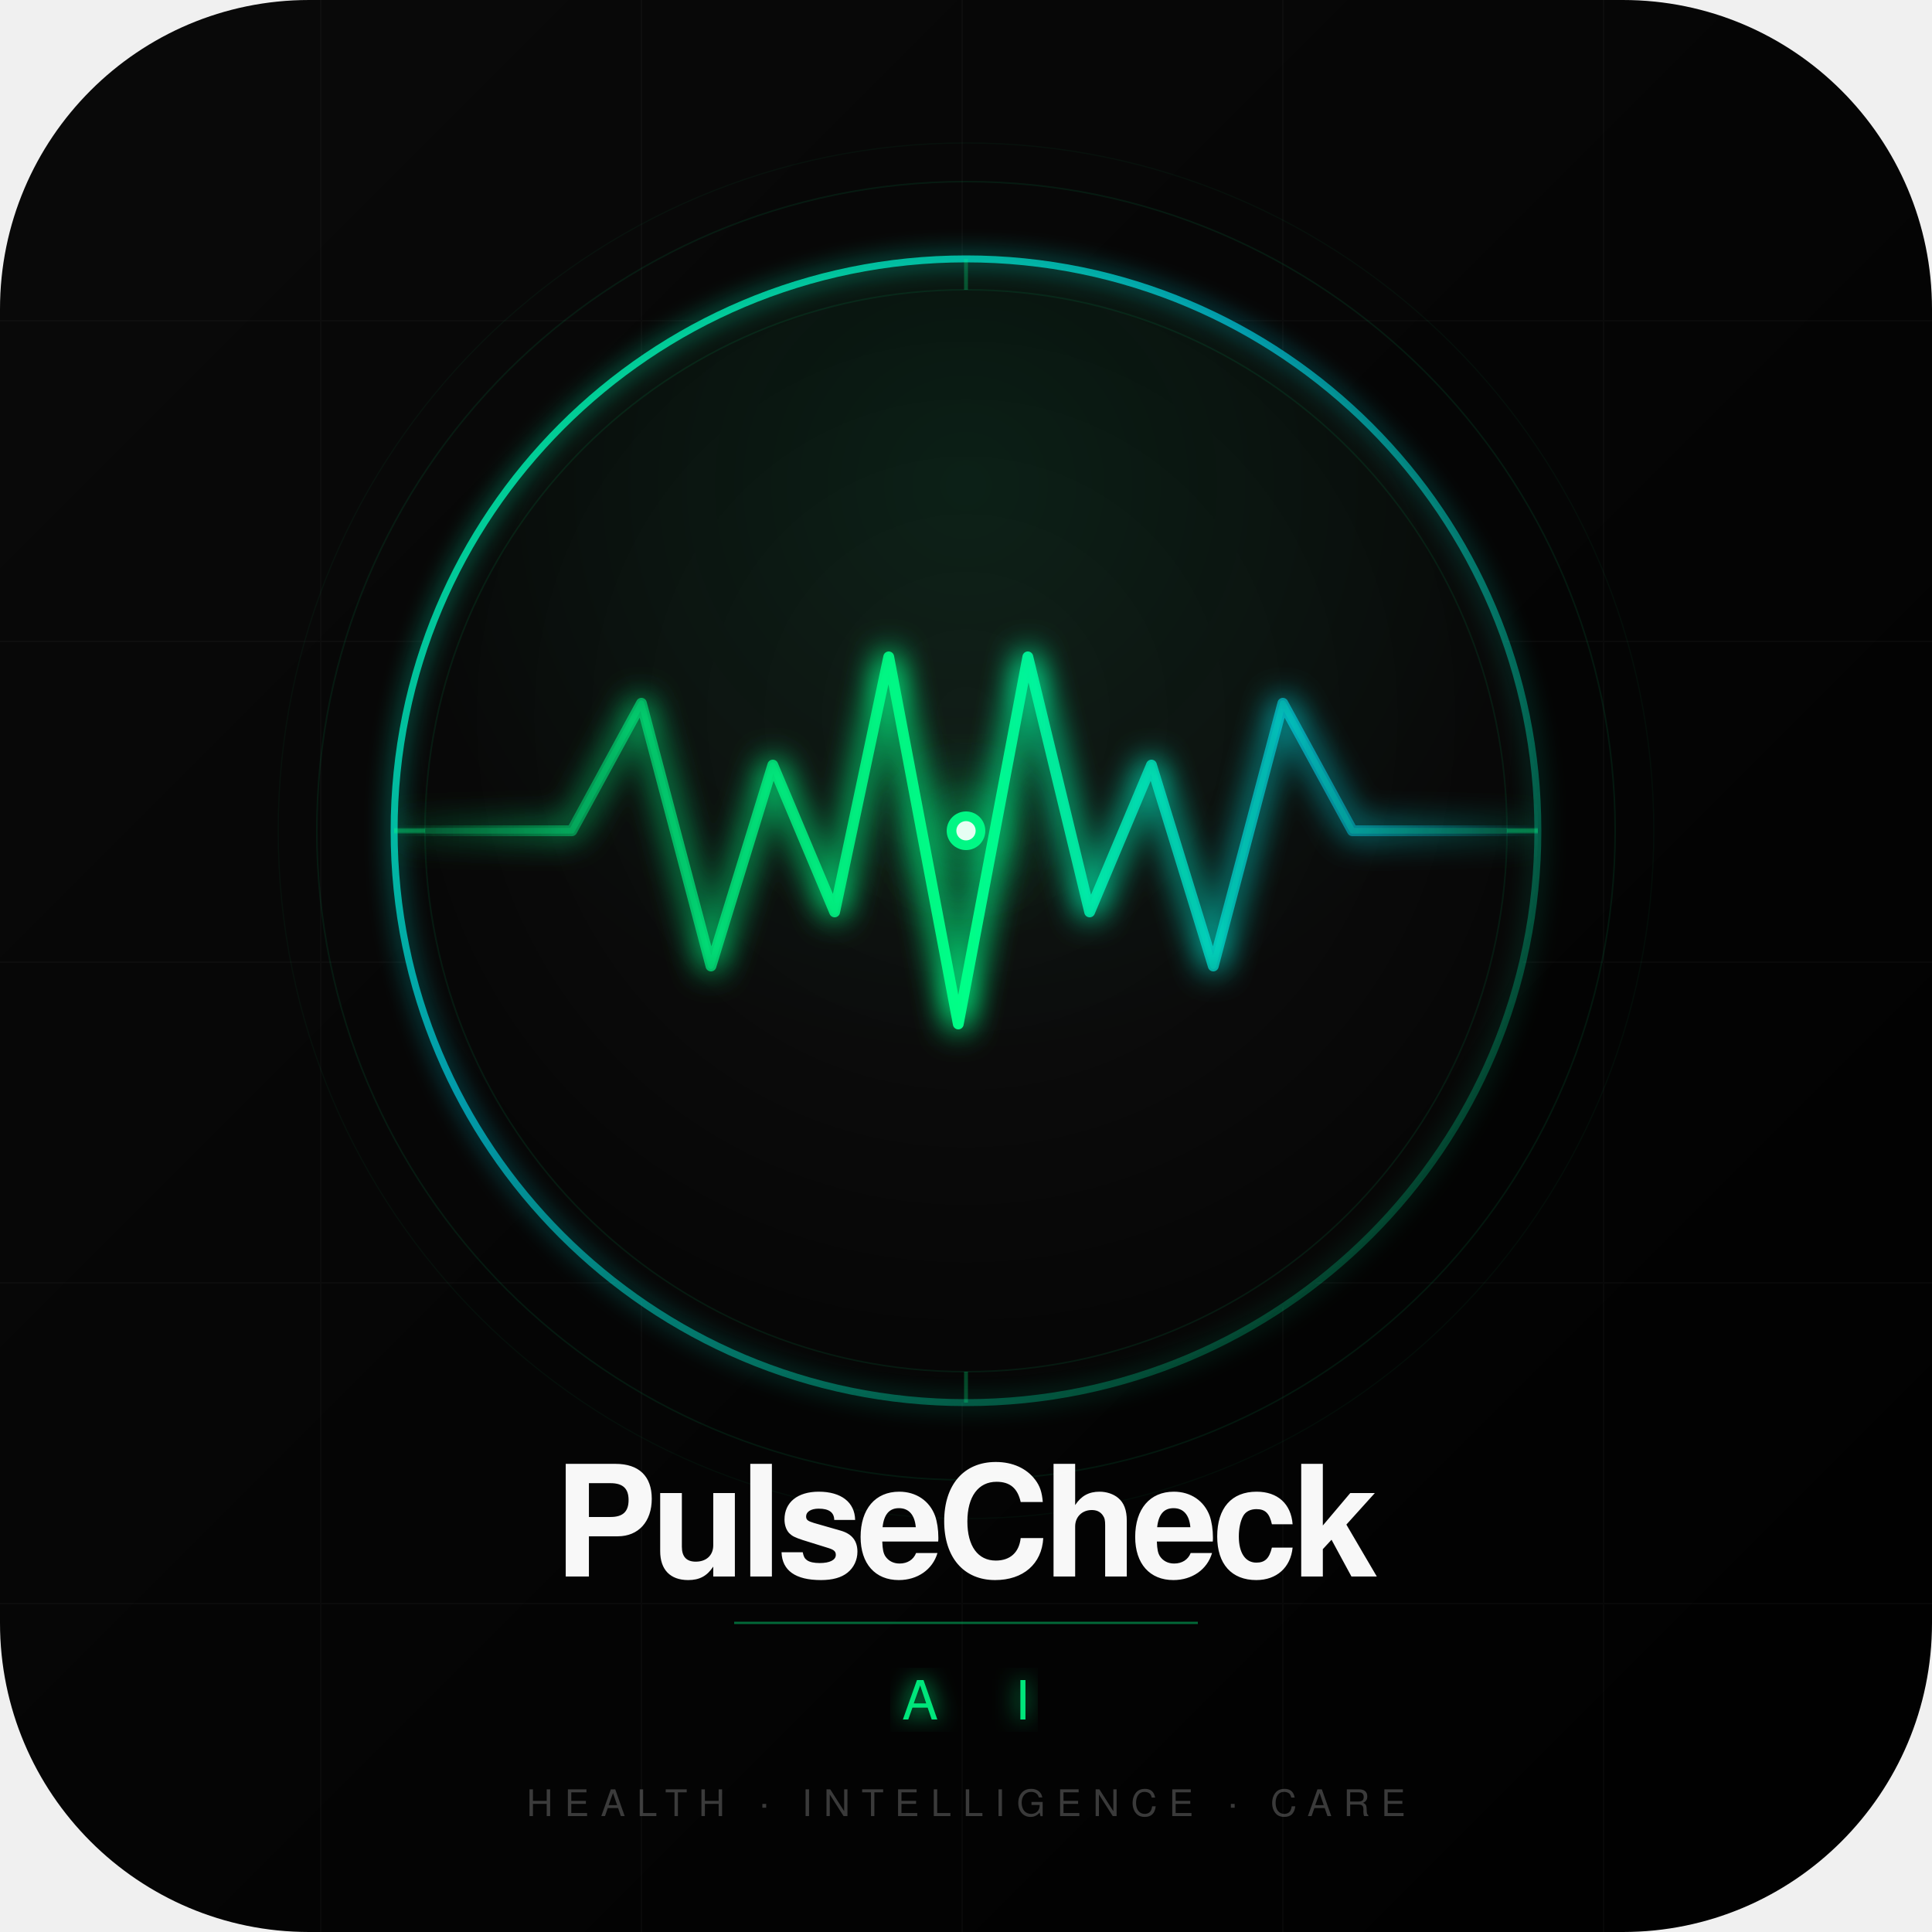
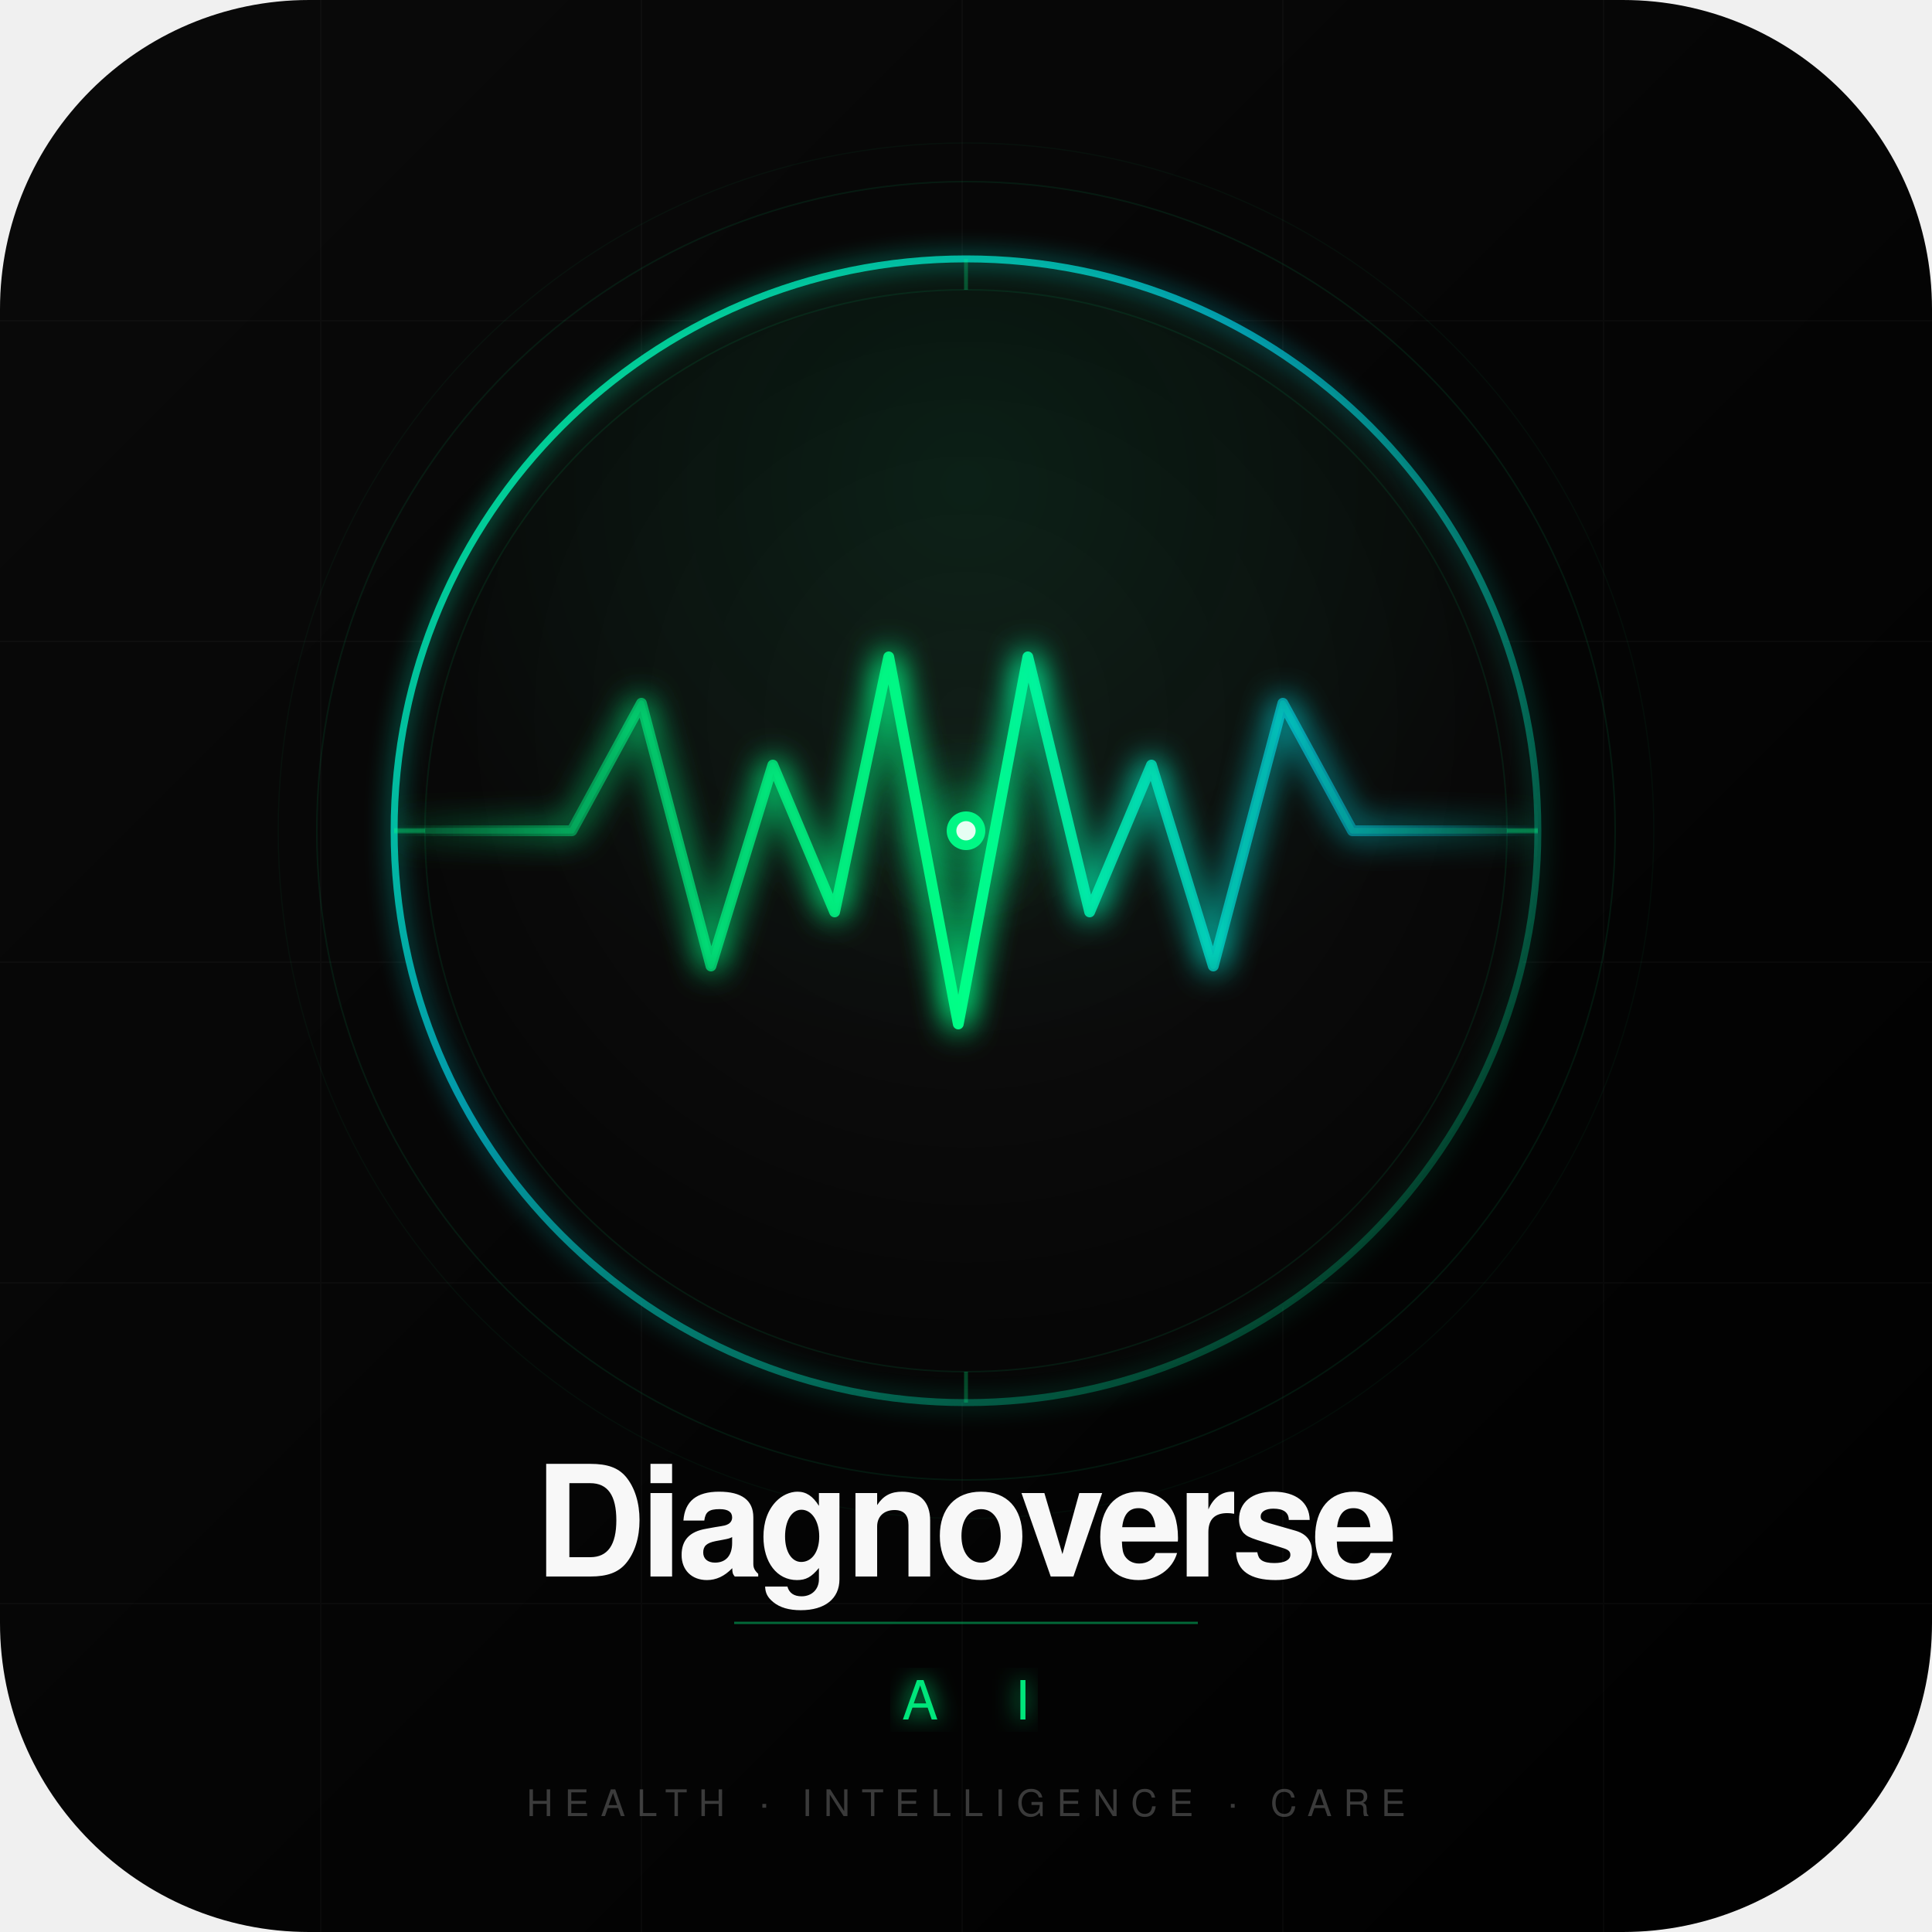
<svg xmlns="http://www.w3.org/2000/svg" viewBox="0 0 500 500" width="500" height="500">
  <defs>
    <linearGradient id="bgGrad" x1="0%" y1="0%" x2="100%" y2="100%">
      <stop offset="0%" style="stop-color:#0a0a0a" />
      <stop offset="100%" style="stop-color:#000000" />
    </linearGradient>
    <radialGradient id="circleGrad" cx="50%" cy="40%" r="60%">
      <stop offset="0%" style="stop-color:#111111" />
      <stop offset="100%" style="stop-color:#050505" />
    </radialGradient>
    <linearGradient id="pulseGrad" x1="0%" y1="0%" x2="100%" y2="0%">
      <stop offset="0%" style="stop-color:#00ff88;stop-opacity:0" />
      <stop offset="20%" style="stop-color:#00ff88;stop-opacity:0.5" />
      <stop offset="50%" style="stop-color:#00ff88;stop-opacity:1" />
      <stop offset="80%" style="stop-color:#00e5ff;stop-opacity:0.5" />
      <stop offset="100%" style="stop-color:#00e5ff;stop-opacity:0" />
    </linearGradient>
    <linearGradient id="ringGrad" x1="0%" y1="0%" x2="100%" y2="100%">
      <stop offset="0%" style="stop-color:#00ff88;stop-opacity:0.9" />
      <stop offset="40%" style="stop-color:#00e5ff;stop-opacity:0.6" />
      <stop offset="100%" style="stop-color:#00ff88;stop-opacity:0.1" />
    </linearGradient>
    <radialGradient id="shimmer" cx="50%" cy="20%" r="50%">
      <stop offset="0%" style="stop-color:#00ff88;stop-opacity:0.08" />
      <stop offset="100%" style="stop-color:#00ff88;stop-opacity:0" />
    </radialGradient>
    <radialGradient id="dotGlow" cx="50%" cy="50%" r="50%">
      <stop offset="0%" style="stop-color:#00ff88;stop-opacity:1" />
      <stop offset="100%" style="stop-color:#00ff88;stop-opacity:0" />
    </radialGradient>
    <filter id="lineGlow" x="-30%" y="-100%" width="160%" height="300%">
      <feGaussianBlur stdDeviation="4" result="blur" />
      <feMerge>
        <feMergeNode in="blur" />
        <feMergeNode in="blur" />
        <feMergeNode in="SourceGraphic" />
      </feMerge>
    </filter>
    <filter id="ringGlow" x="-10%" y="-10%" width="120%" height="120%">
      <feGaussianBlur stdDeviation="3" result="blur" />
      <feMerge>
        <feMergeNode in="blur" />
        <feMergeNode in="SourceGraphic" />
      </feMerge>
    </filter>
    <filter id="centerDotGlow" x="-200%" y="-200%" width="500%" height="500%">
      <feGaussianBlur stdDeviation="10" result="blur" />
      <feMerge>
        <feMergeNode in="blur" />
        <feMergeNode in="blur" />
        <feMergeNode in="SourceGraphic" />
      </feMerge>
    </filter>
    <filter id="textGlow" x="-10%" y="-30%" width="120%" height="160%">
      <feGaussianBlur stdDeviation="3" result="blur" />
      <feMerge>
        <feMergeNode in="blur" />
        <feMergeNode in="SourceGraphic" />
      </feMerge>
    </filter>
    <clipPath id="circleClip">
      <circle cx="250" cy="215" r="148" />
    </clipPath>
  </defs>
  <rect width="500" height="500" fill="url(#bgGrad)" rx="80" />
  <g opacity="0.025" stroke="#ffffff" stroke-width="0.4">
    <line x1="0" y1="83" x2="500" y2="83" />
    <line x1="0" y1="166" x2="500" y2="166" />
    <line x1="0" y1="249" x2="500" y2="249" />
    <line x1="0" y1="332" x2="500" y2="332" />
    <line x1="0" y1="415" x2="500" y2="415" />
    <line x1="83" y1="0" x2="83" y2="500" />
    <line x1="166" y1="0" x2="166" y2="500" />
    <line x1="249" y1="0" x2="249" y2="500" />
    <line x1="332" y1="0" x2="332" y2="500" />
    <line x1="415" y1="0" x2="415" y2="500" />
  </g>
  <circle cx="250" cy="215" r="168" fill="none" stroke="#00ff88" stroke-width="0.4" opacity="0.08" />
  <circle cx="250" cy="215" r="178" fill="none" stroke="#00ff88" stroke-width="0.3" opacity="0.04" />
  <circle cx="250" cy="215" r="148" fill="url(#circleGrad)" />
  <circle cx="250" cy="215" r="148" fill="url(#shimmer)" />
  <circle cx="250" cy="215" r="148" fill="none" stroke="url(#ringGrad)" stroke-width="1.8" filter="url(#ringGlow)" />
  <circle cx="250" cy="215" r="140" fill="none" stroke="#00ff88" stroke-width="0.4" opacity="0.08" />
  <g filter="url(#lineGlow)" clip-path="url(#circleClip)">
    <polyline points="102,215 148,215 166,182 184,250 200,198 216,236 230,170 248,265 266,170 282,236 298,198 314,250 332,182 350,215 398,215" fill="none" stroke="#00ff88" stroke-width="1.5" stroke-linecap="round" stroke-linejoin="round" opacity="0.2" />
    <polyline points="102,215 148,215 166,182 184,250 200,198 216,236 230,170 248,265 266,170 282,236 298,198 314,250 332,182 350,215 398,215" fill="none" stroke="url(#pulseGrad)" stroke-width="2.8" stroke-linecap="round" stroke-linejoin="round" />
  </g>
  <circle cx="250" cy="215" r="14" fill="url(#dotGlow)" opacity="0.15" filter="url(#centerDotGlow)" />
  <circle cx="250" cy="215" r="5" fill="#00ff88" opacity="0.95" filter="url(#centerDotGlow)" />
  <circle cx="250" cy="215" r="2.5" fill="white" opacity="0.9" />
  <g stroke="#00ff88" stroke-width="1" opacity="0.25">
    <line x1="250" y1="67" x2="250" y2="75" />
    <line x1="250" y1="355" x2="250" y2="363" />
    <line x1="102" y1="215" x2="110" y2="215" />
    <line x1="390" y1="215" x2="398" y2="215" />
  </g>
-   <text x="250" y="408" text-anchor="middle" font-family="'SF Pro Display', 'Helvetica Neue', Helvetica, sans-serif" font-size="40" font-weight="700" letter-spacing="-1.5" fill="white" opacity="0.97">PulseCheck</text>
+   <text x="250" y="408" text-anchor="middle" font-family="'SF Pro Display', 'Helvetica Neue', Helvetica, sans-serif" font-size="40" font-weight="700" letter-spacing="-1.5" fill="white" opacity="0.97">Diagnoverse</text>
  <line x1="190" y1="420" x2="310" y2="420" stroke="#00ff88" stroke-width="0.6" opacity="0.4" />
  <text x="250" y="445" text-anchor="middle" font-family="'SF Pro Display', 'Helvetica Neue', Helvetica, sans-serif" font-size="14" font-weight="500" letter-spacing="8" fill="#00ff88" opacity="0.9" filter="url(#textGlow)">A I</text>
  <text x="250" y="470" text-anchor="middle" font-family="'SF Pro Text', 'Helvetica Neue', Helvetica, sans-serif" font-size="9.5" font-weight="300" letter-spacing="3" fill="white" opacity="0.22">HEALTH · INTELLIGENCE · CARE</text>
</svg>
